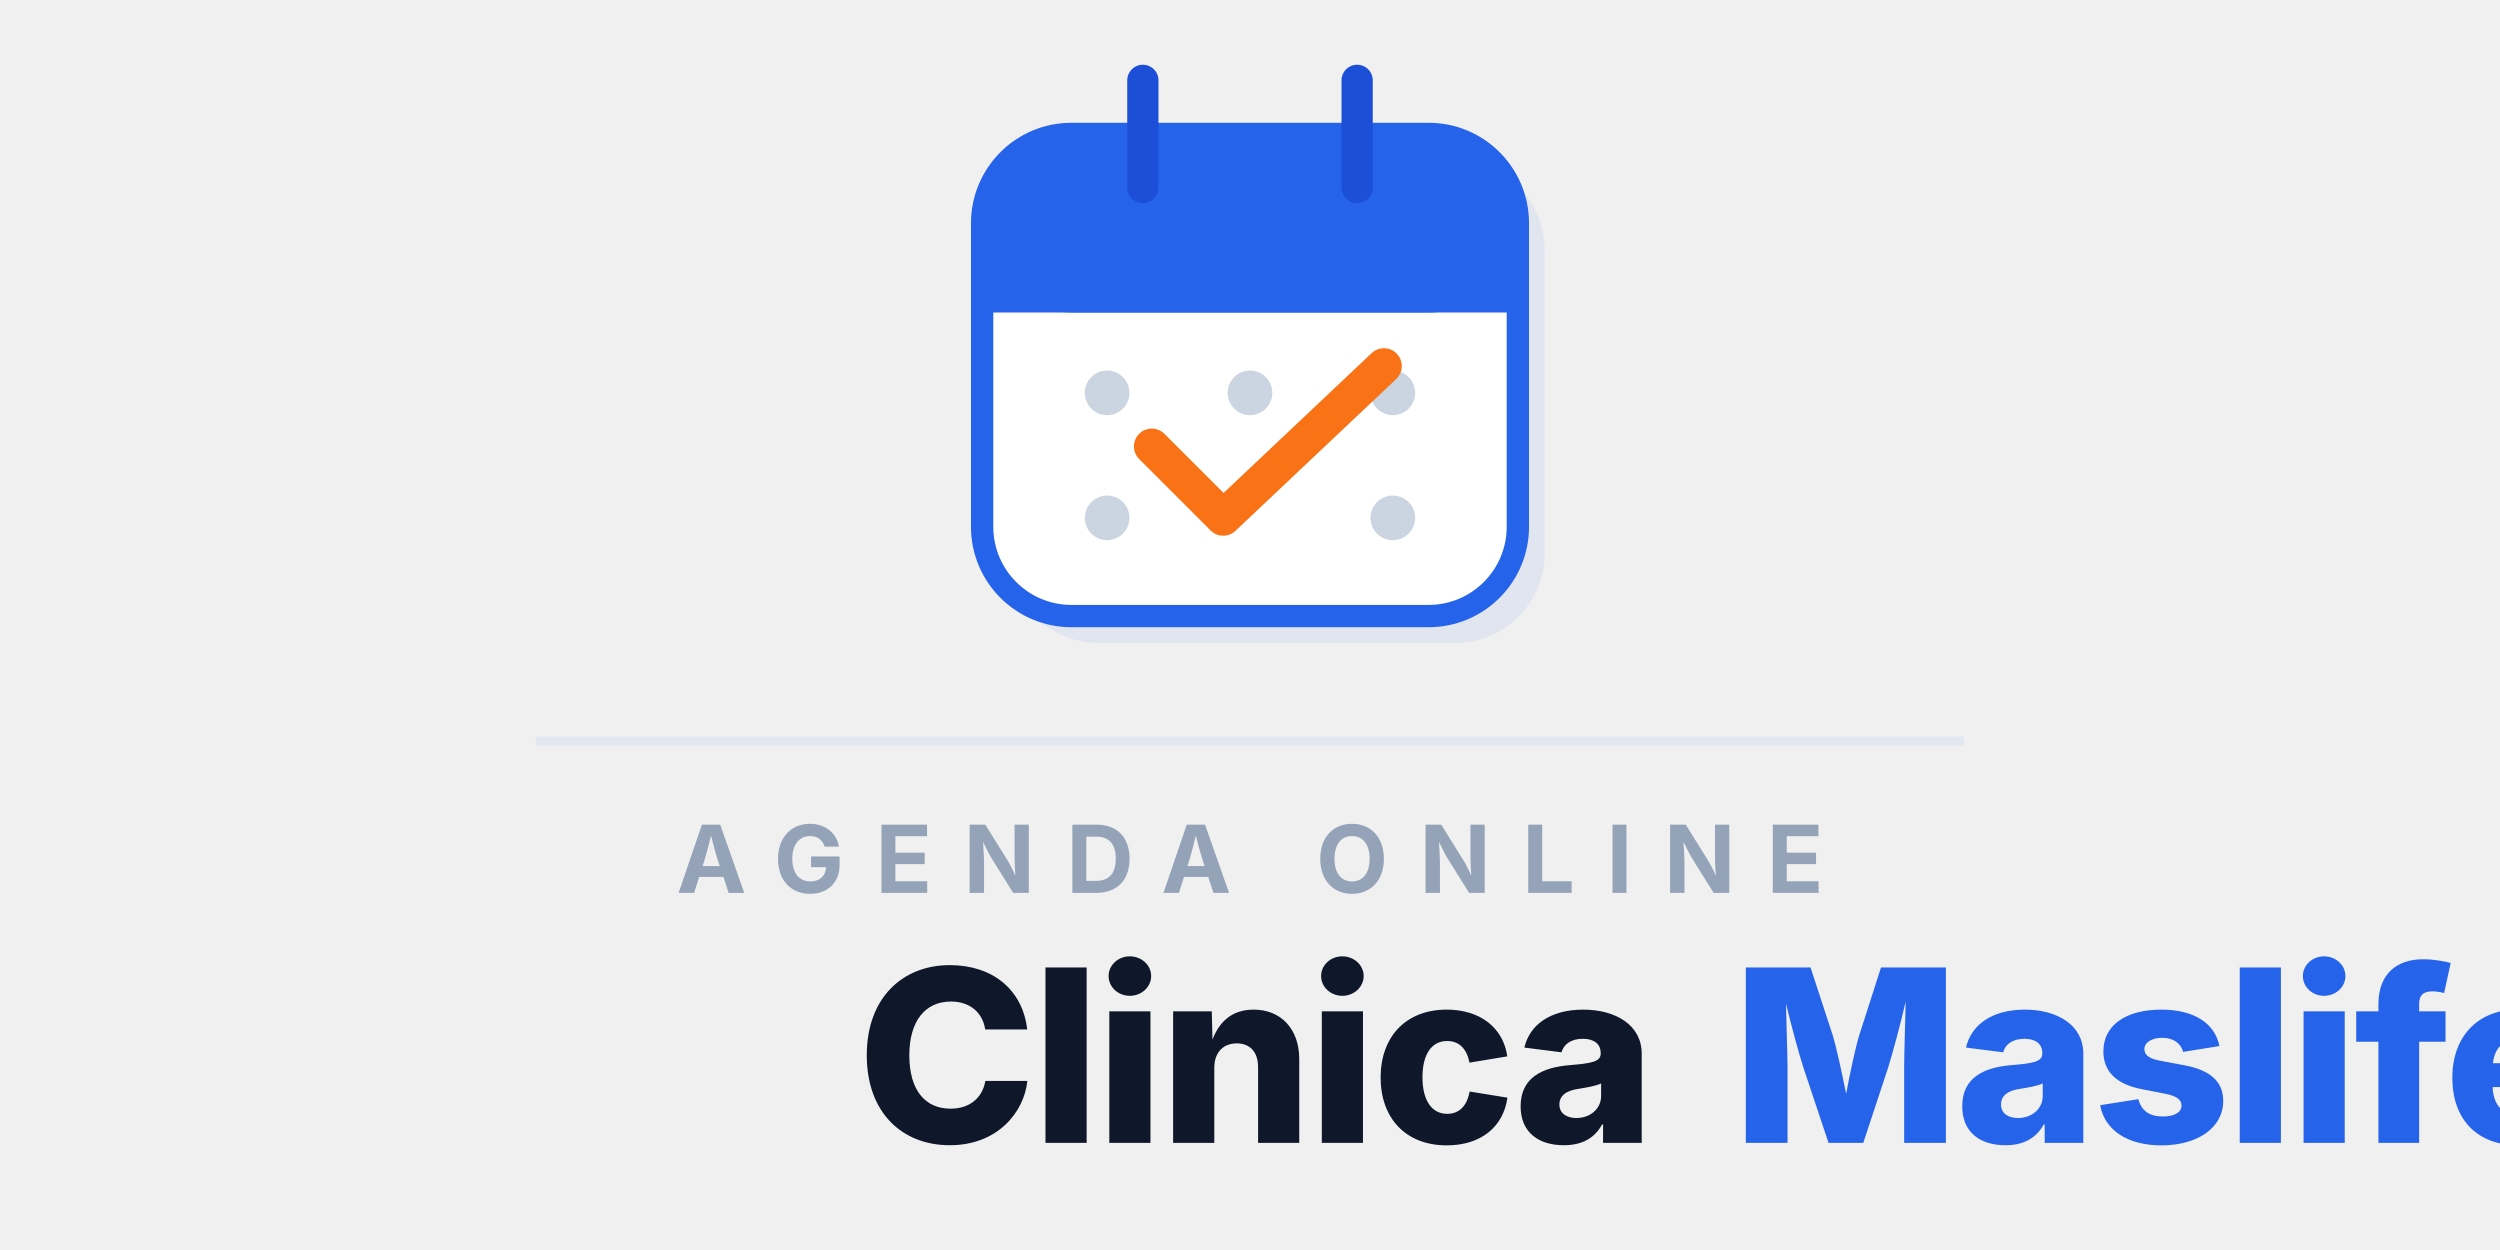
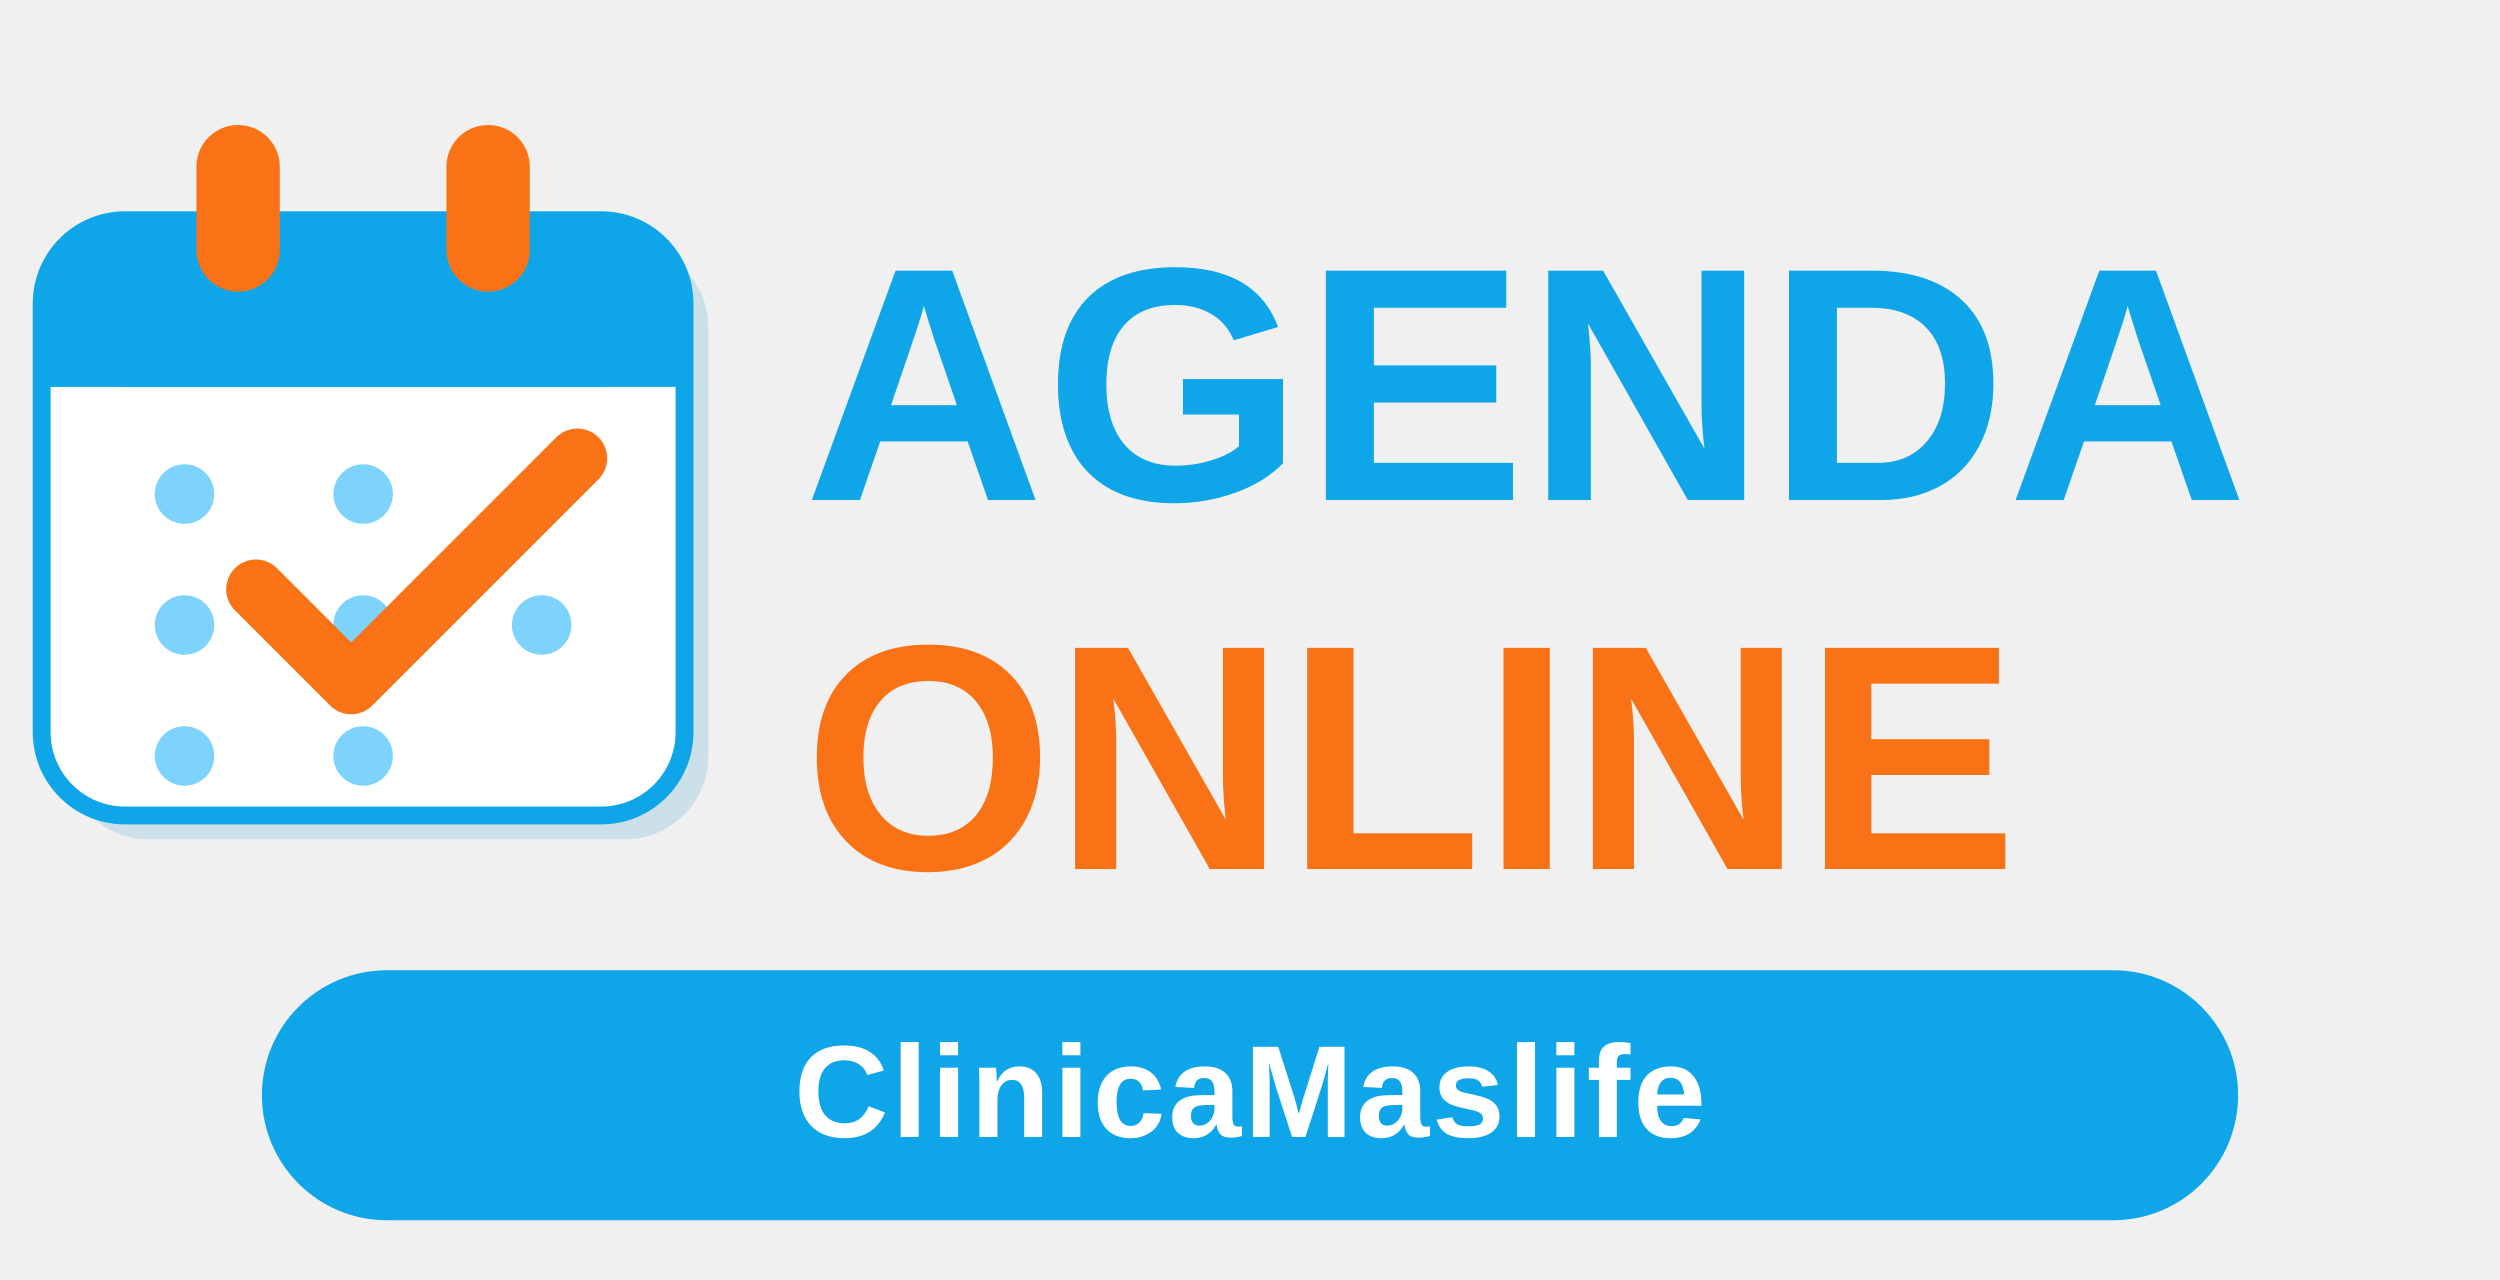
- <svg xmlns="http://www.w3.org/2000/svg" viewBox="0 0 280 140" fill="none">
-   <g transform="translate(110, 6)">
-     <rect x="3" y="12" width="60" height="54" rx="10" fill="#2563EB" opacity="0.08" />
-     <rect x="0" y="9" width="60" height="54" rx="10" fill="white" stroke="#2563EB" stroke-width="2.5" />
-     <rect x="0" y="9" width="60" height="20" rx="10" fill="#2563EB" />
-     <rect x="0" y="19" width="60" height="10" fill="#2563EB" />
-     <line x1="18" y1="3" x2="18" y2="15" stroke="#1D4ED8" stroke-width="3.5" stroke-linecap="round" />
-     <line x1="42" y1="3" x2="42" y2="15" stroke="#1D4ED8" stroke-width="3.5" stroke-linecap="round" />
-     <circle cx="14" cy="38" r="2.5" fill="#CBD5E1" />
-     <circle cx="30" cy="38" r="2.5" fill="#CBD5E1" />
-     <circle cx="46" cy="38" r="2.5" fill="#CBD5E1" />
-     <circle cx="14" cy="52" r="2.5" fill="#CBD5E1" />
-     <circle cx="46" cy="52" r="2.5" fill="#CBD5E1" />
-     <path d="M19 44 L27 52 L45 35" stroke="#F97316" stroke-width="4" stroke-linecap="round" stroke-linejoin="round" />
+ <svg xmlns="http://www.w3.org/2000/svg" viewBox="0 0 420 215">
+   <g transform="translate(5,15)">
+     <rect x="6" y="26" width="108" height="100" rx="14" fill="#0284C7" opacity="0.15" />
+     <rect x="2" y="22" width="108" height="100" rx="14" fill="white" stroke="#0EA5E9" stroke-width="3" />
+     <rect x="2" y="22" width="108" height="28" rx="14" fill="#0EA5E9" />
+     <rect x="2" y="36" width="108" height="14" fill="#0EA5E9" />
+     <rect x="28" y="6" width="14" height="28" rx="7" fill="#F97316" />
+     <rect x="70" y="6" width="14" height="28" rx="7" fill="#F97316" />
+     <circle cx="26" cy="68" r="5" fill="#7DD3FC" />
+     <circle cx="56" cy="68" r="5" fill="#7DD3FC" />
+     <circle cx="86" cy="68" r="5" fill="#7DD3FC" />
+     <circle cx="26" cy="90" r="5" fill="#7DD3FC" />
+     <circle cx="56" cy="90" r="5" fill="#7DD3FC" />
+     <circle cx="86" cy="90" r="5" fill="#7DD3FC" />
+     <circle cx="26" cy="112" r="5" fill="#7DD3FC" />
+     <circle cx="56" cy="112" r="5" fill="#7DD3FC" />
+     <path d="M38 84 L54 100 L92 62" stroke="#F97316" stroke-width="10" stroke-linecap="round" stroke-linejoin="round" fill="none" />
  </g>
-   <line x1="60" y1="83" x2="220" y2="83" stroke="#E2E8F0" stroke-width="1" />
-   <text x="140" y="100" font-family="'Manrope', 'Inter', Arial, sans-serif" font-size="10.5" font-weight="700" fill="#94A3B8" letter-spacing="3.5" text-anchor="middle">AGENDA ONLINE</text>
-   <text x="96" y="128" font-family="'Manrope', 'Inter', Arial, sans-serif" font-size="27" font-weight="800" fill="#0F172A" letter-spacing="-0.5">Clinica</text>
-   <text x="194" y="128" font-family="'Manrope', 'Inter', Arial, sans-serif" font-size="27" font-weight="800" fill="#2563EB" letter-spacing="-0.5">Maslife</text>
+   <text x="135" y="84" font-family="'Arial Black',Arial,sans-serif" font-size="56" font-weight="900" fill="#0EA5E9">AGENDA</text>
+   <text x="135" y="146" font-family="'Arial Black',Arial,sans-serif" font-size="54" font-weight="900" fill="#F97316">ONLINE</text>
+   <rect x="44" y="163" width="332" height="42" rx="21" fill="#0EA5E9" />
+   <text x="210" y="191" font-family="Arial,sans-serif" font-size="22" font-weight="700" fill="white" text-anchor="middle" letter-spacing="0.5">ClinicaMaslife</text>
</svg>
